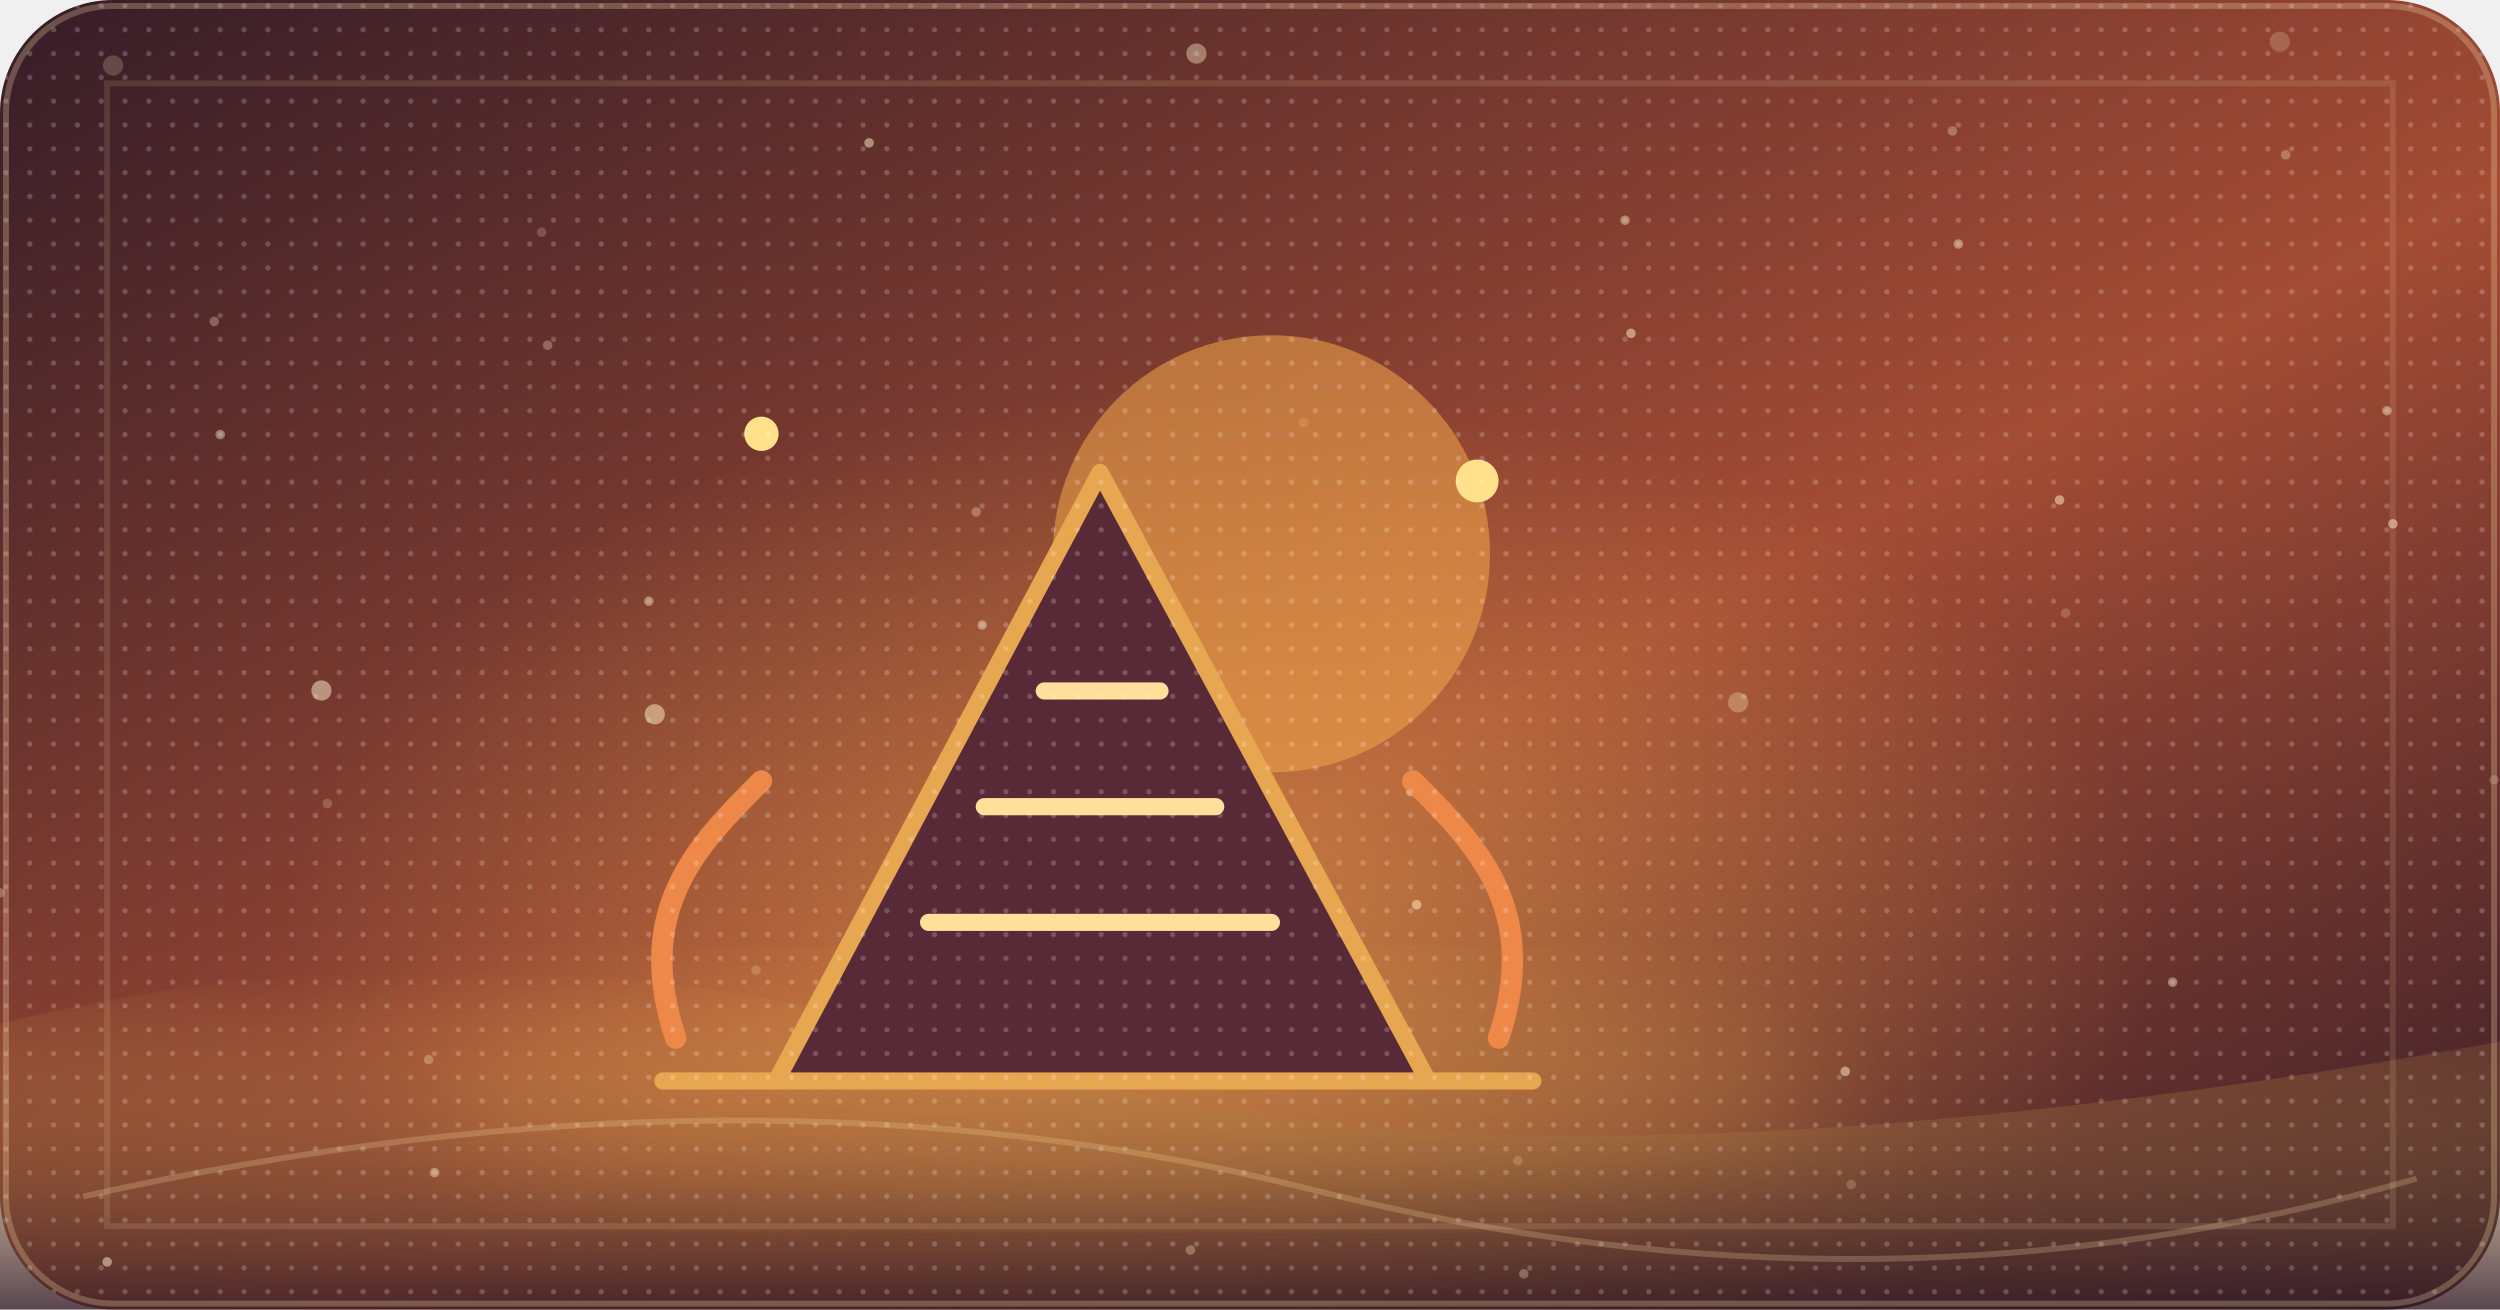
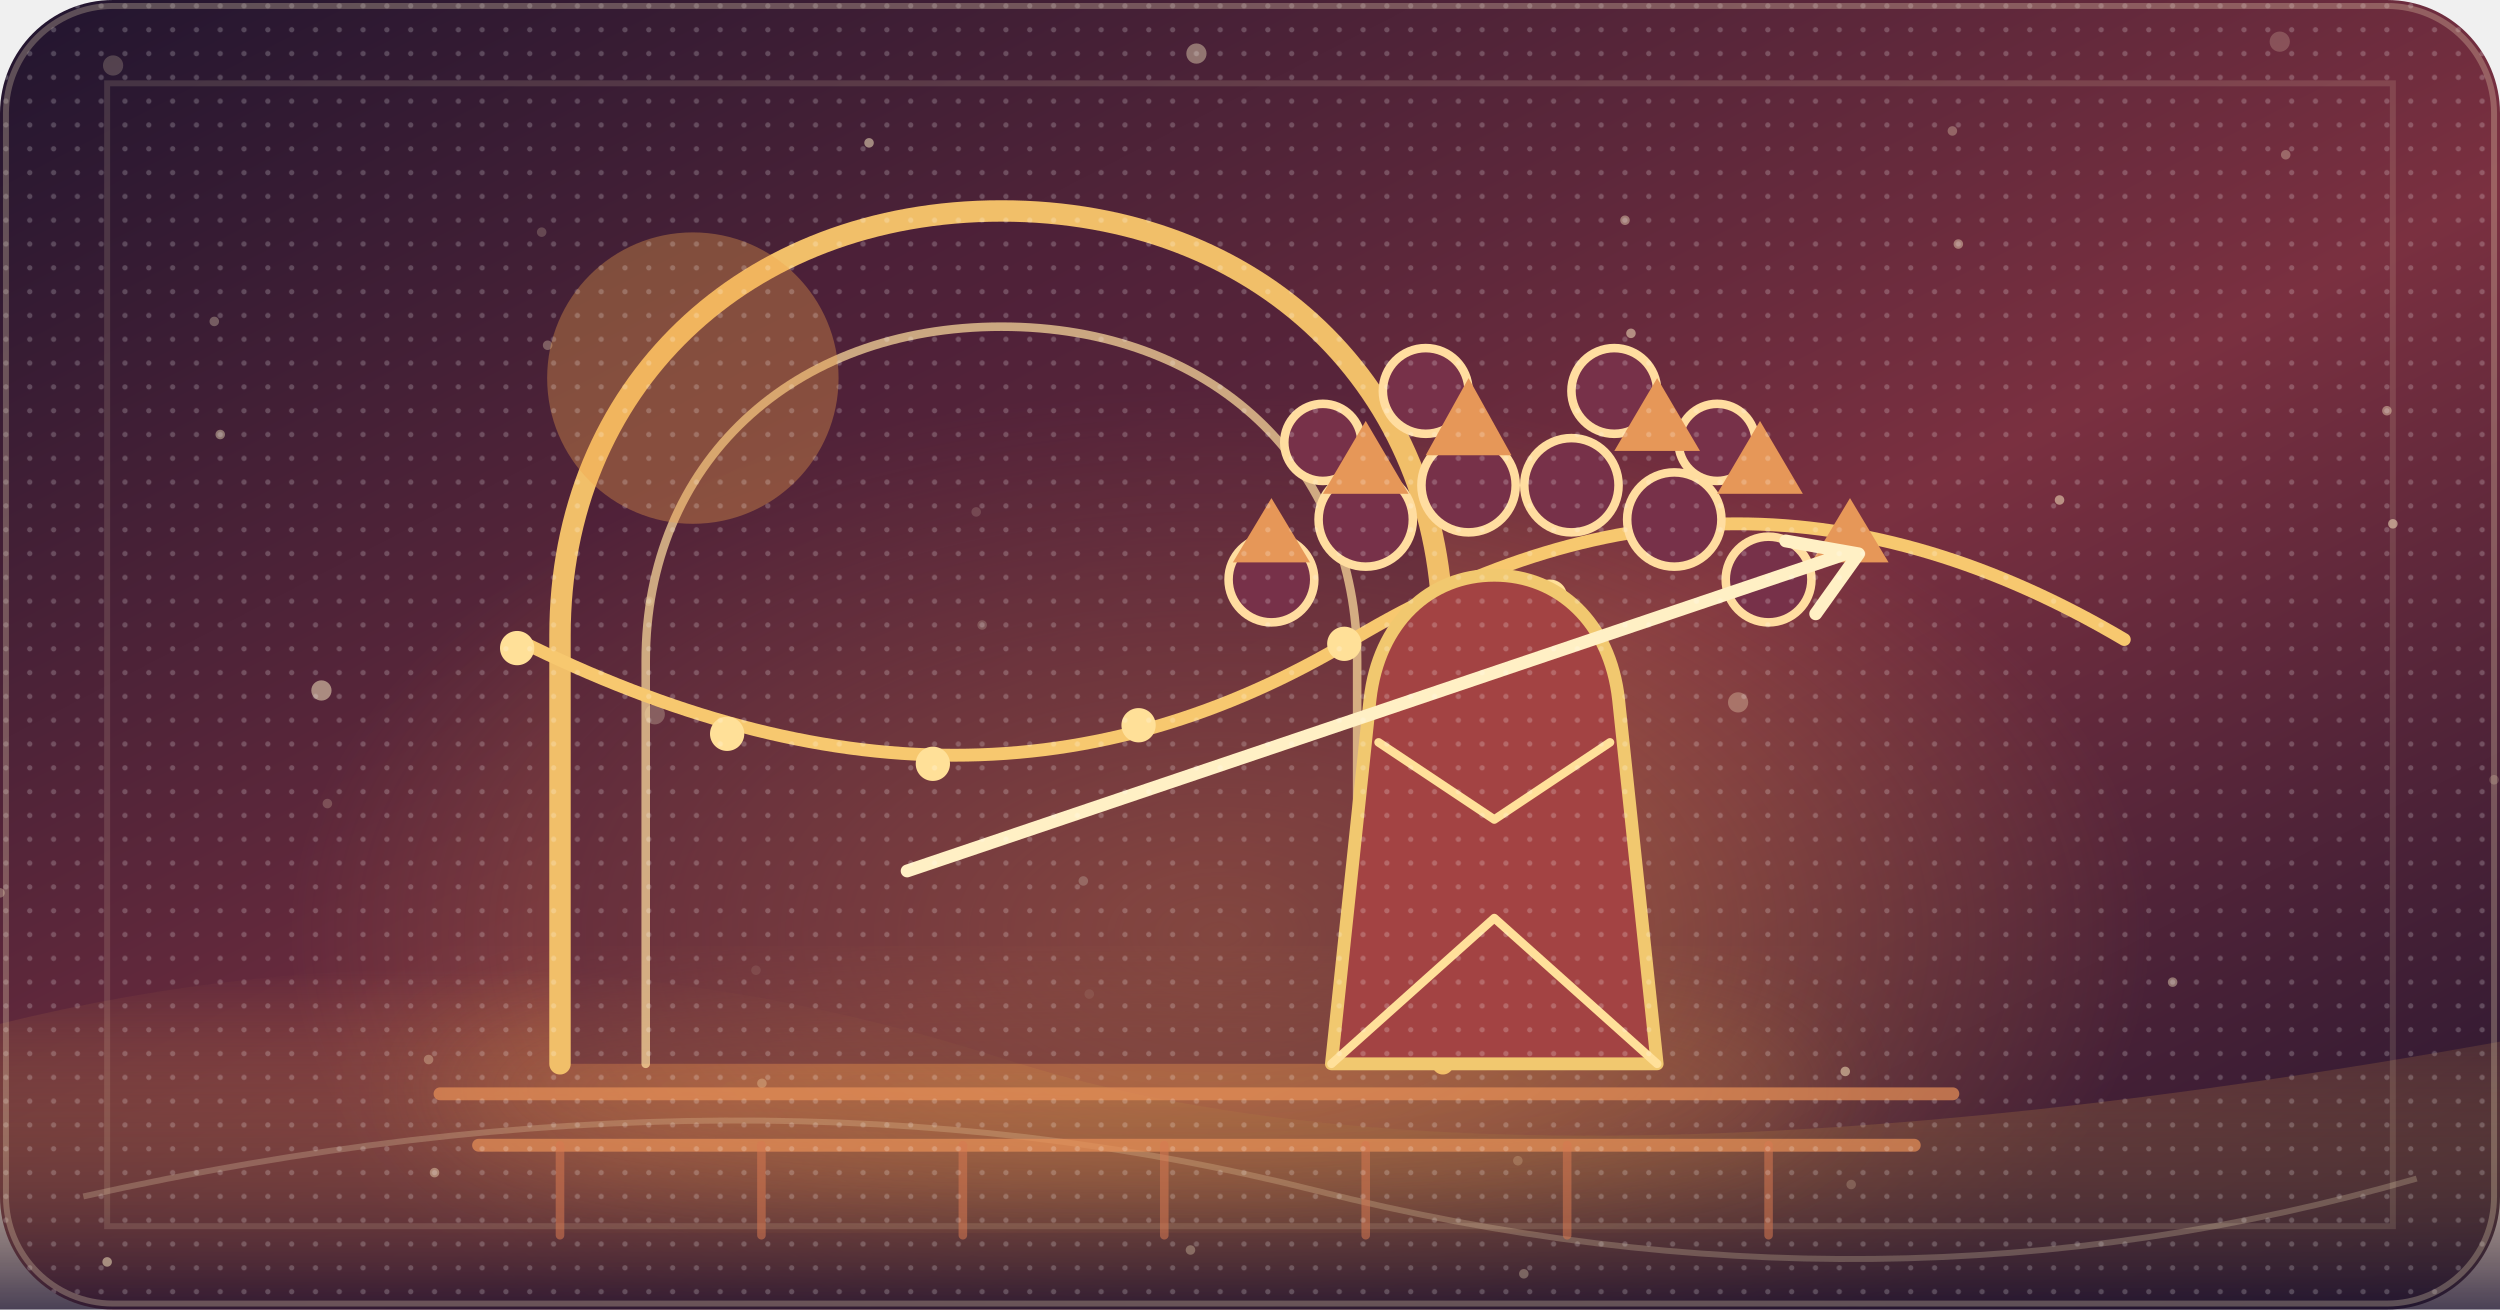
<svg xmlns="http://www.w3.org/2000/svg" viewBox="0 0 420 220" role="img" aria-label="Dussehra festival artwork">
  <defs>
    <linearGradient id="bg" x1="0" y1="0" x2="1" y2="1">
-       <stop stop-color="#351c27" />
-       <stop offset=".57" stop-color="#a44c34" />
-       <stop offset="1" stop-color="#351c27" />
+       <stop stop-color="#21152f" />
+       <stop offset=".57" stop-color="#7a3040" />
+       <stop offset="1" stop-color="#21152f" />
    </linearGradient>
    <radialGradient id="halo">
-       <stop stop-color="#f0b150" stop-opacity=".48" />
-       <stop offset="1" stop-color="#f0b150" stop-opacity="0" />
+       <stop stop-color="#f3a74d" stop-opacity=".48" />
+       <stop offset="1" stop-color="#f3a74d" stop-opacity="0" />
    </radialGradient>
    <linearGradient id="ground" x1="0" y1="0" x2="0" y2="1">
-       <stop stop-color="#f0b150" stop-opacity="0" />
-       <stop offset="1" stop-color="#351c27" stop-opacity=".8" />
+       <stop stop-color="#f3a74d" stop-opacity="0" />
+       <stop offset="1" stop-color="#21152f" stop-opacity=".8" />
    </linearGradient>
    <filter id="glow">
      <feGaussianBlur stdDeviation="9" />
    </filter>
    <pattern id="grain" width="4" height="4" patternUnits="userSpaceOnUse">
      <circle cx="1" cy="1" r=".45" fill="#fff" opacity=".2" />
    </pattern>
  </defs>
  <rect width="420" height="220" rx="19" fill="url(#bg)" />
  <ellipse cx="205" cy="157" rx="156" ry="92" fill="url(#halo)" />
  <path d="M0 172Q85 151 169 178t251-3v45H0Z" fill="url(#ground)" />
-   <path d="M14 201Q126 176 221 200t185-2" fill="none" stroke="#ffe5ae" stroke-opacity=".22" />
-   <path d="M18 14h384v192H18z" fill="none" stroke="#ffe5ae" stroke-opacity=".13" rx="17" />
+   <path d="M14 201Q126 176 221 200t185-2" fill="none" stroke="#fff0c4" stroke-opacity=".22" />
+   <path d="M18 14h384v192H18z" fill="none" stroke="#fff0c4" stroke-opacity=".13" rx="17" />
  <circle cx="19" cy="11" r="1.7" fill="#fff2c8" opacity=".2" />
  <circle cx="92" cy="58" r="0.8" fill="#fff2c8" opacity=".3" />
  <circle cx="165" cy="105" r="0.8" fill="#fff2c8" opacity=".4" />
  <circle cx="238" cy="152" r="0.8" fill="#fff2c8" opacity=".5" />
  <circle cx="311" cy="199" r="0.8" fill="#fff2c8" opacity=".2" />
  <circle cx="384" cy="26" r="0.8" fill="#fff2c8" opacity=".3" />
  <circle cx="37" cy="73" r="0.8" fill="#fff2c8" opacity=".4" />
  <circle cx="110" cy="120" r="1.7" fill="#fff2c8" opacity=".5" />
  <circle cx="183" cy="167" r="0.8" fill="#fff2c8" opacity=".2" />
  <circle cx="256" cy="214" r="0.8" fill="#fff2c8" opacity=".3" />
  <circle cx="329" cy="41" r="0.8" fill="#fff2c8" opacity=".4" />
  <circle cx="402" cy="88" r="0.8" fill="#fff2c8" opacity=".5" />
  <circle cx="55" cy="135" r="0.8" fill="#fff2c8" opacity=".2" />
  <circle cx="128" cy="182" r="0.8" fill="#fff2c8" opacity=".3" />
  <circle cx="201" cy="9" r="1.7" fill="#fff2c8" opacity=".4" />
  <circle cx="274" cy="56" r="0.8" fill="#fff2c8" opacity=".5" />
  <circle cx="347" cy="103" r="0.8" fill="#fff2c8" opacity=".2" />
  <circle cx="0" cy="150" r="0.8" fill="#fff2c8" opacity=".3" />
  <circle cx="73" cy="197" r="0.8" fill="#fff2c8" opacity=".4" />
  <circle cx="146" cy="24" r="0.8" fill="#fff2c8" opacity=".5" />
  <circle cx="219" cy="71" r="0.8" fill="#fff2c8" opacity=".2" />
  <circle cx="292" cy="118" r="1.7" fill="#fff2c8" opacity=".3" />
  <circle cx="365" cy="165" r="0.8" fill="#fff2c8" opacity=".4" />
  <circle cx="18" cy="212" r="0.8" fill="#fff2c8" opacity=".5" />
  <circle cx="91" cy="39" r="0.8" fill="#fff2c8" opacity=".2" />
  <circle cx="164" cy="86" r="0.8" fill="#fff2c8" opacity=".3" />
  <circle cx="237" cy="133" r="0.8" fill="#fff2c8" opacity=".4" />
  <circle cx="310" cy="180" r="0.8" fill="#fff2c8" opacity=".5" />
  <circle cx="383" cy="7" r="1.7" fill="#fff2c8" opacity=".2" />
  <circle cx="36" cy="54" r="0.8" fill="#fff2c8" opacity=".3" />
  <circle cx="109" cy="101" r="0.8" fill="#fff2c8" opacity=".4" />
  <circle cx="182" cy="148" r="0.8" fill="#fff2c8" opacity=".5" />
  <circle cx="255" cy="195" r="0.8" fill="#fff2c8" opacity=".2" />
  <circle cx="328" cy="22" r="0.8" fill="#fff2c8" opacity=".3" />
  <circle cx="401" cy="69" r="0.8" fill="#fff2c8" opacity=".4" />
  <circle cx="54" cy="116" r="1.7" fill="#fff2c8" opacity=".5" />
  <circle cx="127" cy="163" r="0.8" fill="#fff2c8" opacity=".2" />
  <circle cx="200" cy="210" r="0.8" fill="#fff2c8" opacity=".3" />
  <circle cx="273" cy="37" r="0.8" fill="#fff2c8" opacity=".4" />
  <circle cx="346" cy="84" r="0.8" fill="#fff2c8" opacity=".5" />
  <circle cx="419" cy="131" r="0.8" fill="#fff2c8" opacity=".2" />
  <circle cx="72" cy="178" r="0.8" fill="#fff2c8" opacity=".3" />
-   <ellipse cx="190" cy="183" rx="118" ry="20" fill="#f0b150" opacity=".18" filter="url(#glow)" />
+   <ellipse cx="190" cy="183" rx="118" ry="20" fill="#f3a74d" opacity=".18" filter="url(#glow)" />
  <g transform="translate(48 -2) scale(.72)" stroke-linecap="round" stroke-linejoin="round">
-     <circle cx="230" cy="132" r="51" fill="#f2a64a" opacity=".55" />
-     <path d="M88 255h203M115 254l75-141 76 141" fill="#582936" stroke="#e7a650" stroke-width="4" />
-     <path d="M150 218h80m-67-27h54m-40-27h27" stroke="#ffdf99" stroke-width="4" />
-     <path d="M91 245c-10-30 5-45 20-60m172 60c10-30-5-45-20-60" fill="none" stroke="#ed8848" stroke-width="5" />
-     <g fill="#ffe18b">
-       <circle cx="111" cy="104" r="4" />
-       <circle cx="278" cy="115" r="5" />
+     <path d="M64 251V151c0-58 43-99 103-99s103 41 103 99v100" fill="#4c2039" fill-opacity=".46" stroke="#f1bf69" stroke-width="5" />
+     <path d="M84 251V157c0-46 34-78 83-78s83 32 83 78v94" fill="none" stroke="#ffe0a0" stroke-opacity=".7" stroke-width="2" />
+     <path d="M54 152c72 36 135 36 195 0s119-36 180 0" fill="none" stroke="#f7c86f" stroke-width="3" />
+     <g fill="#ffe098">
+       <circle cx="54" cy="154" r="4" />
+       <circle cx="103" cy="174" r="4" />
+       <circle cx="151" cy="181" r="4" />
+       <circle cx="199" cy="172" r="4" />
+       <circle cx="247" cy="153" r="4" />
+       <circle cx="295" cy="142" r="4" />
    </g>
+     <path d="M244 251h76l-9-85c-2-18-14-29-29-29s-27 11-29 29l-9 85Z" fill="#a34343" stroke="#f1c86f" stroke-width="3" />
+     <path d="m244 251 38-34 38 34m-65-75 27 18 27-18" fill="none" stroke="#ffe09a" stroke-width="2" />
+     <g fill="#773149" stroke="#ffdda0" stroke-width="2">
+       <circle cx="230" cy="138" r="10" />
+       <circle cx="252" cy="124" r="11" />
+       <circle cx="276" cy="116" r="11" />
+       <circle cx="300" cy="116" r="11" />
+       <circle cx="324" cy="124" r="11" />
+       <circle cx="346" cy="138" r="10" />
+       <circle cx="242" cy="106" r="9" />
+       <circle cx="266" cy="94" r="10" />
+       <circle cx="310" cy="94" r="10" />
+       <circle cx="334" cy="106" r="9" />
+     </g>
+     <g fill="#e69758">
+       <path d="m221 134 9-15 9 15Zm21-16 10-17 10 17Zm24-9 10-18 10 18Zm44-1 10-17 10 17Zm24 10 10-17 10 17Zm22 16 9-15 9 15Z" />
+     </g>
+     <path d="M145 206 364 132m-14-3 17 3-10 14" fill="none" stroke="#fff0c5" stroke-width="3" stroke-linecap="round" stroke-linejoin="round" />
+     <path d="M36 258h353M45 270h335" stroke="#e99057" stroke-opacity=".7" stroke-width="3" />
+     <path d="M64 270v21m47-21v21m47-21v21m47-21v21m47-21v21m47-21v21m47-21v21" stroke="#d67950" stroke-opacity=".55" stroke-width="2" />
+     <circle cx="95" cy="91" r="34" fill="#f0a24a" opacity=".35" />
  </g>
  <rect width="420" height="220" rx="19" fill="url(#grain)" />
-   <rect x="1" y="1" width="418" height="218" rx="18" fill="none" stroke="#ffe5ae" stroke-opacity=".26" />
+   <rect x="1" y="1" width="418" height="218" rx="18" fill="none" stroke="#fff0c4" stroke-opacity=".26" />
</svg>
